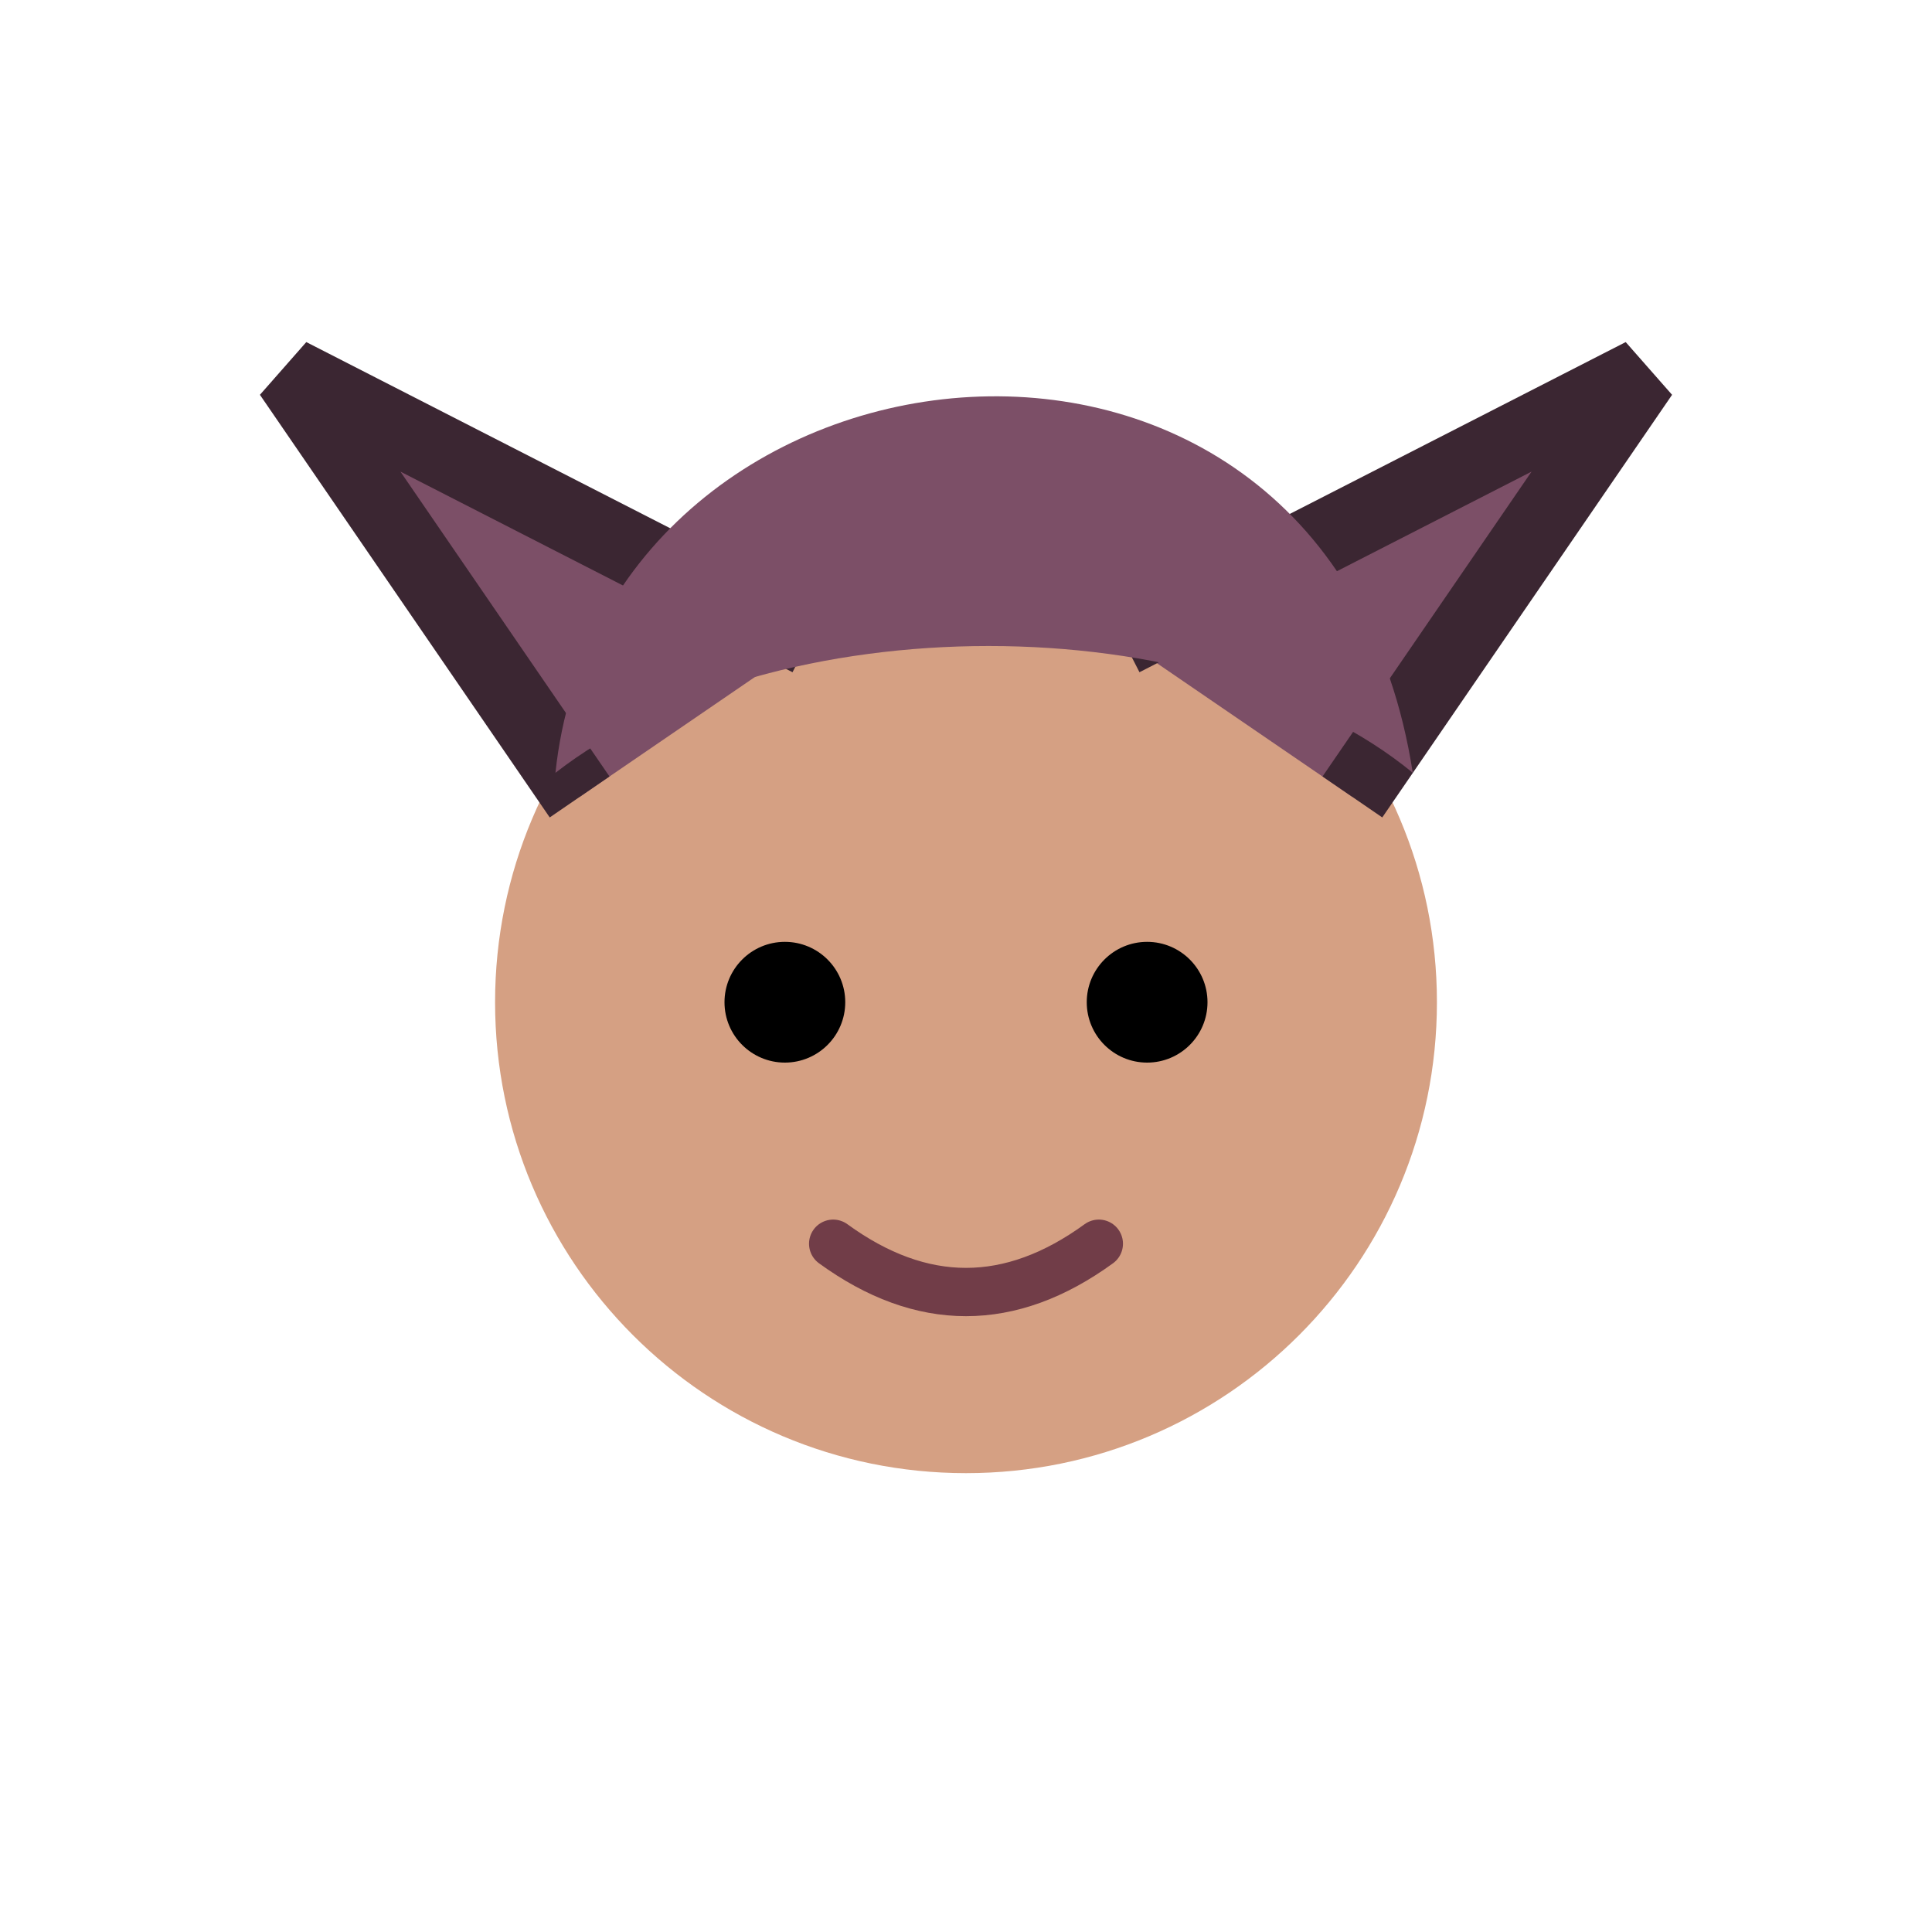
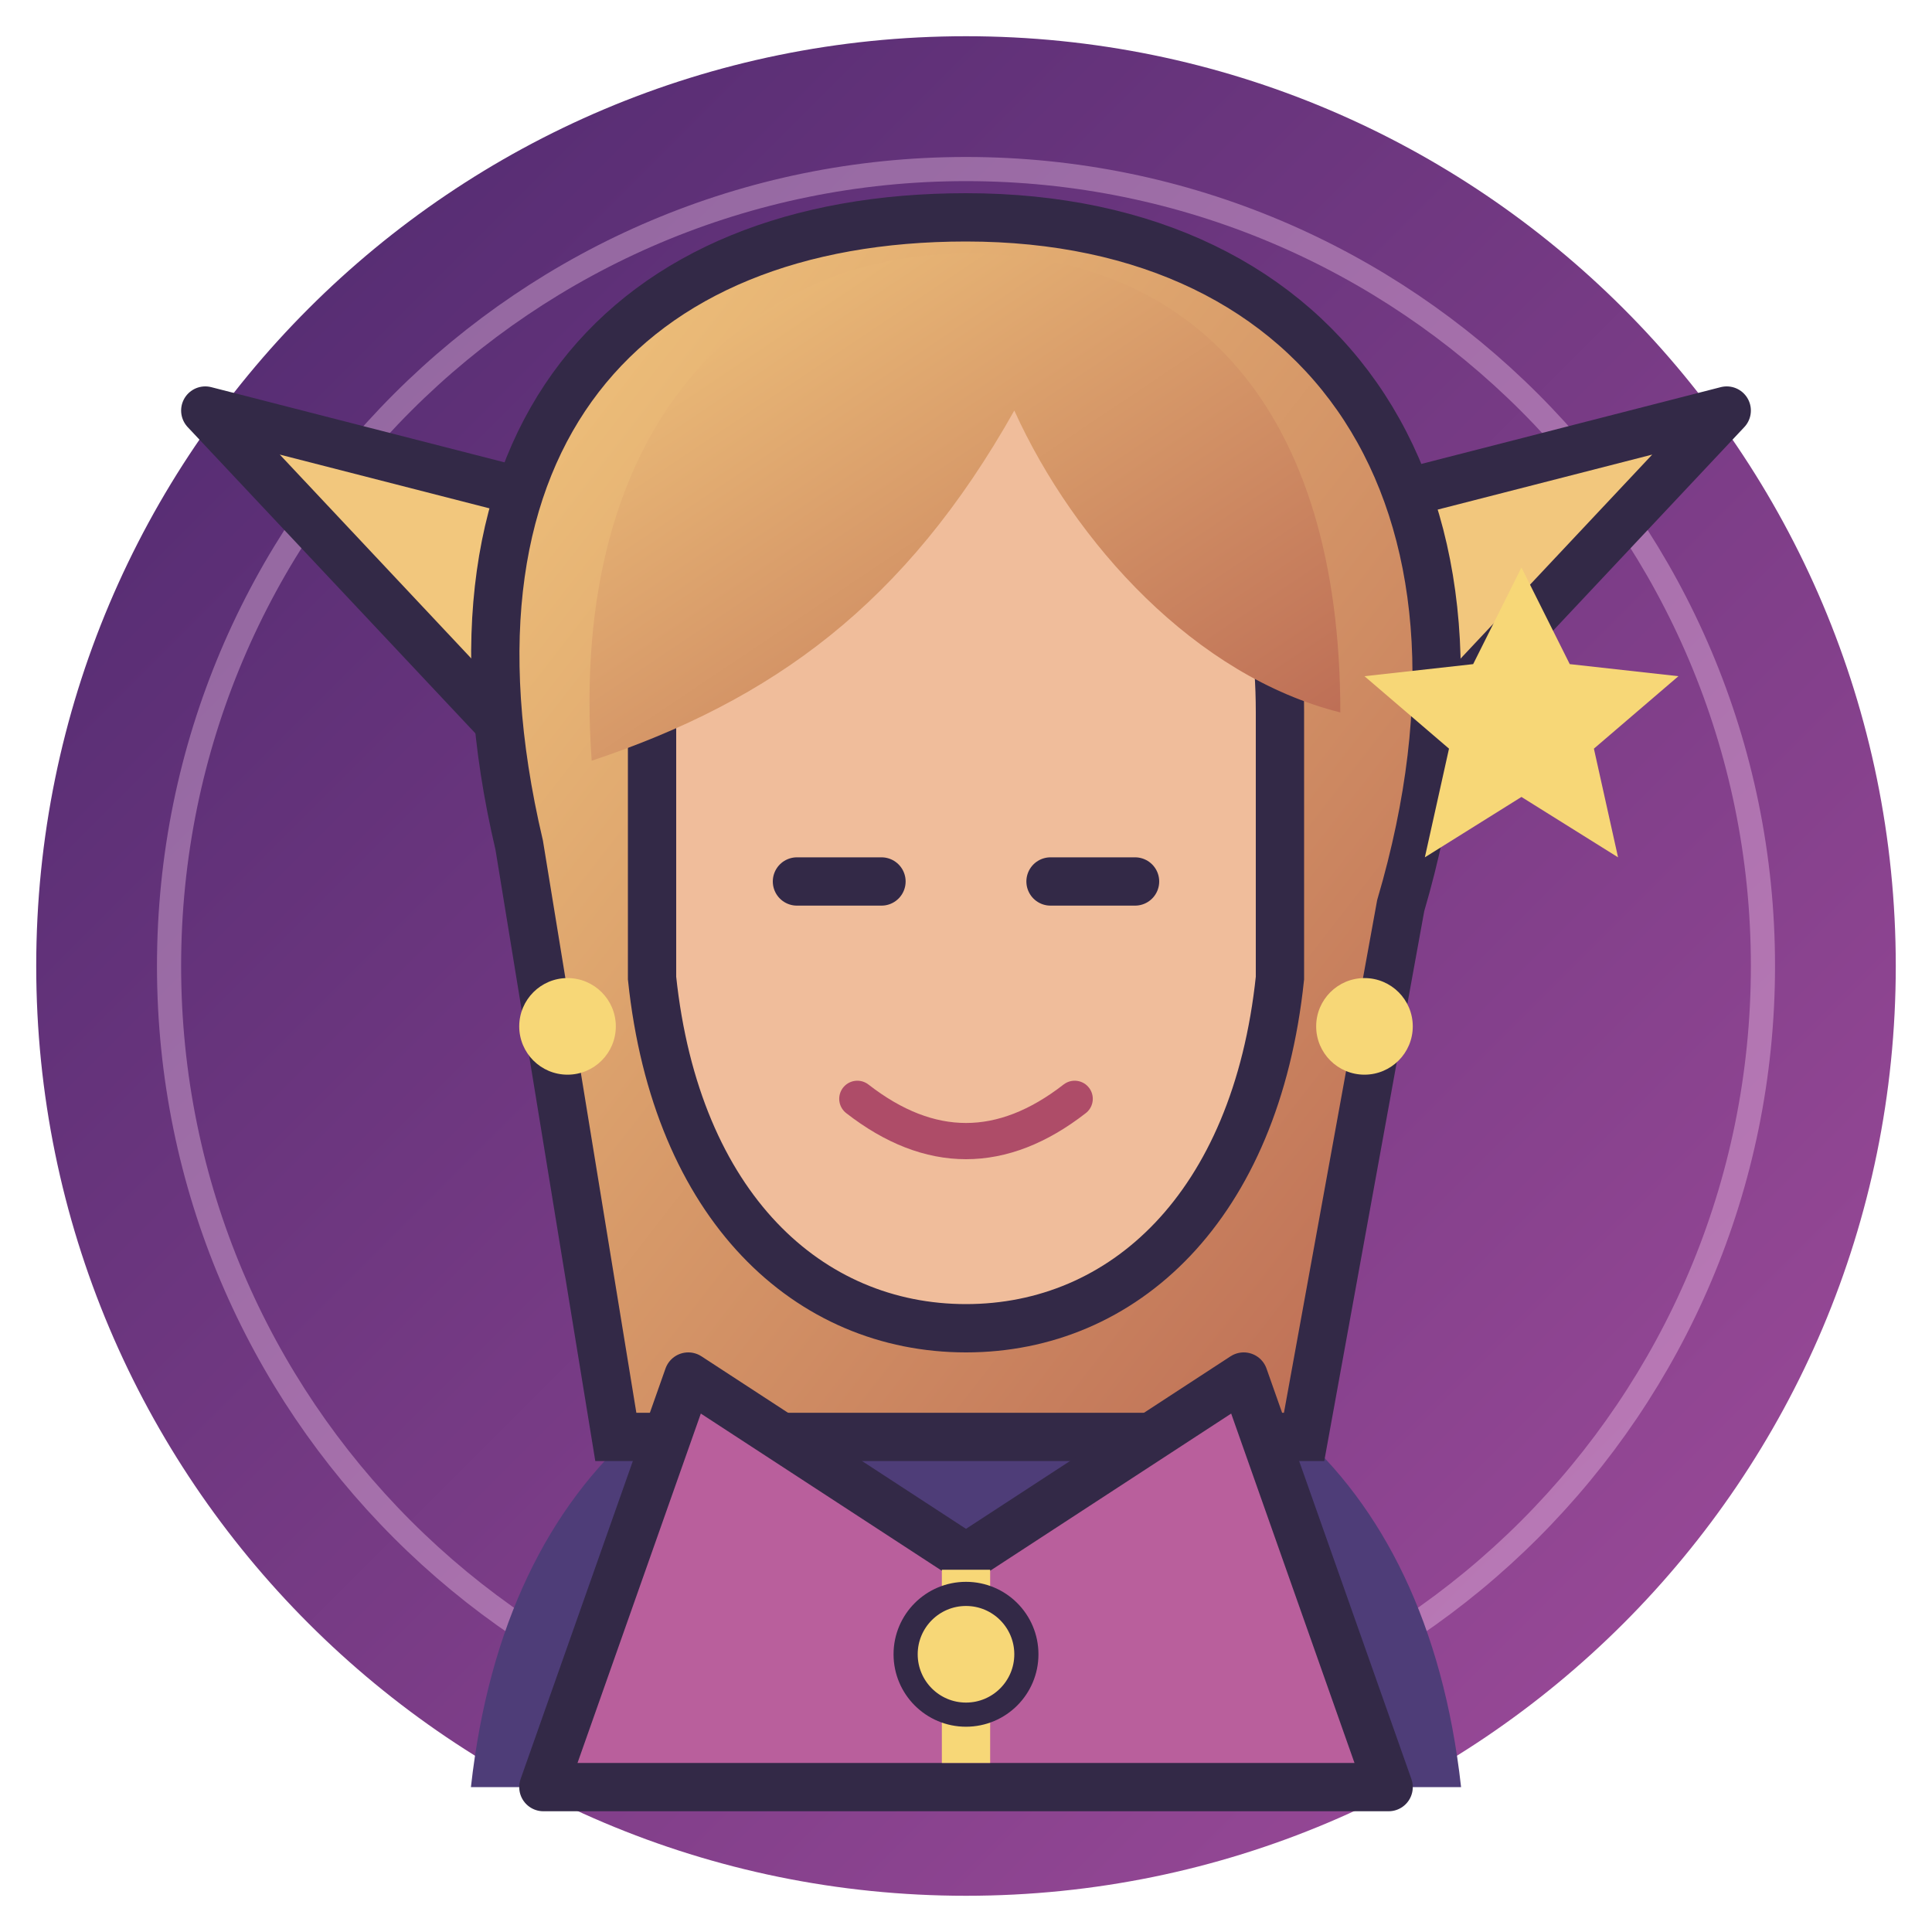
- <svg xmlns="http://www.w3.org/2000/svg" viewBox="0 0 160 160">
-   <circle cx="80" cy="83" r="39" fill="#d5a083" />
-   <path d="M48 66 24 31l43 22M112 66l24-35-43 22" fill="#7c4f67" stroke="#3b2632" stroke-width="6" />
-   <path d="M46 64c4-38 64-45 71 0-17-14-53-14-71 0Z" fill="#7c4f67" />
-   <circle cx="65" cy="83" r="5" />
-   <circle cx="95" cy="83" r="5" />
-   <path d="M69 103q11 8 22 0" fill="none" stroke="#713d48" stroke-width="4" stroke-linecap="round" />
+ <svg xmlns="http://www.w3.org/2000/svg" viewBox="0 0 160 160" role="img" aria-label="Elfa avatar">
+   <defs>
+     <linearGradient id="bg" x1="0" y1="0" x2="1" y2="1">
+       <stop stop-color="#4b286d" />
+       <stop offset="1" stop-color="#a24d9c" />
+     </linearGradient>
+     <linearGradient id="hair" x1="0" y1="0" x2="1" y2="1">
+       <stop stop-color="#f2c77d" />
+       <stop offset="1" stop-color="#bb6a54" />
+     </linearGradient>
+   </defs>
+   <circle cx="80" cy="80" r="77" fill="url(#bg)" />
+   <circle cx="80" cy="80" r="66" fill="none" stroke="#ffd5f2" stroke-opacity=".35" stroke-width="2" />
+   <path d="M48 67 17 34l39 10m56 23 31-33-39 10" fill="#f2c77d" stroke="#332947" stroke-width="4" stroke-linejoin="round" />
+   <path d="M39 148c3-27 20-39 41-39s38 12 41 39" fill="#4e3d78" />
+   <path d="M43 70c-8-34 9-52 37-52 30 0 46 23 36 57l-8 44H51Z" fill="url(#hair)" stroke="#332947" stroke-width="4" />
+   <path d="M54 59c0-20 10-31 26-31s26 12 26 31v22c-2 19-13 29-26 29S56 100 54 81Z" fill="#f0bd9b" stroke="#332947" stroke-width="4" />
+   <path d="M49 63c-2-28 13-42 31-42 19 0 31 13 31 38-12-3-22-14-27-25-9 16-20 24-35 29Z" fill="url(#hair)" />
+   <path d="M66 73h7m14 0h7" stroke="#332947" stroke-width="4" stroke-linecap="round" />
+   <path d="M71 91q9 7 18 0" fill="none" stroke="#ae4c68" stroke-width="3" stroke-linecap="round" />
+   <path d="m57 114 23 15 23-15 12 34H45Z" fill="#b95f9c" stroke="#332947" stroke-width="4" stroke-linejoin="round" />
+   <path d="m80 130 0 16" stroke="#f7d777" stroke-width="4" />
+   <circle cx="80" cy="137" r="5" fill="#f7d777" stroke="#332947" stroke-width="2" />
+   <circle cx="47" cy="85" r="4" fill="#f7d777" />
+   <circle cx="113" cy="85" r="4" fill="#f7d777" />
+   <path d="M126 47l4 8 9 1-7 6 2 9-8-5-8 5 2-9-7-6 9-1Z" fill="#f7d777" />
</svg>
